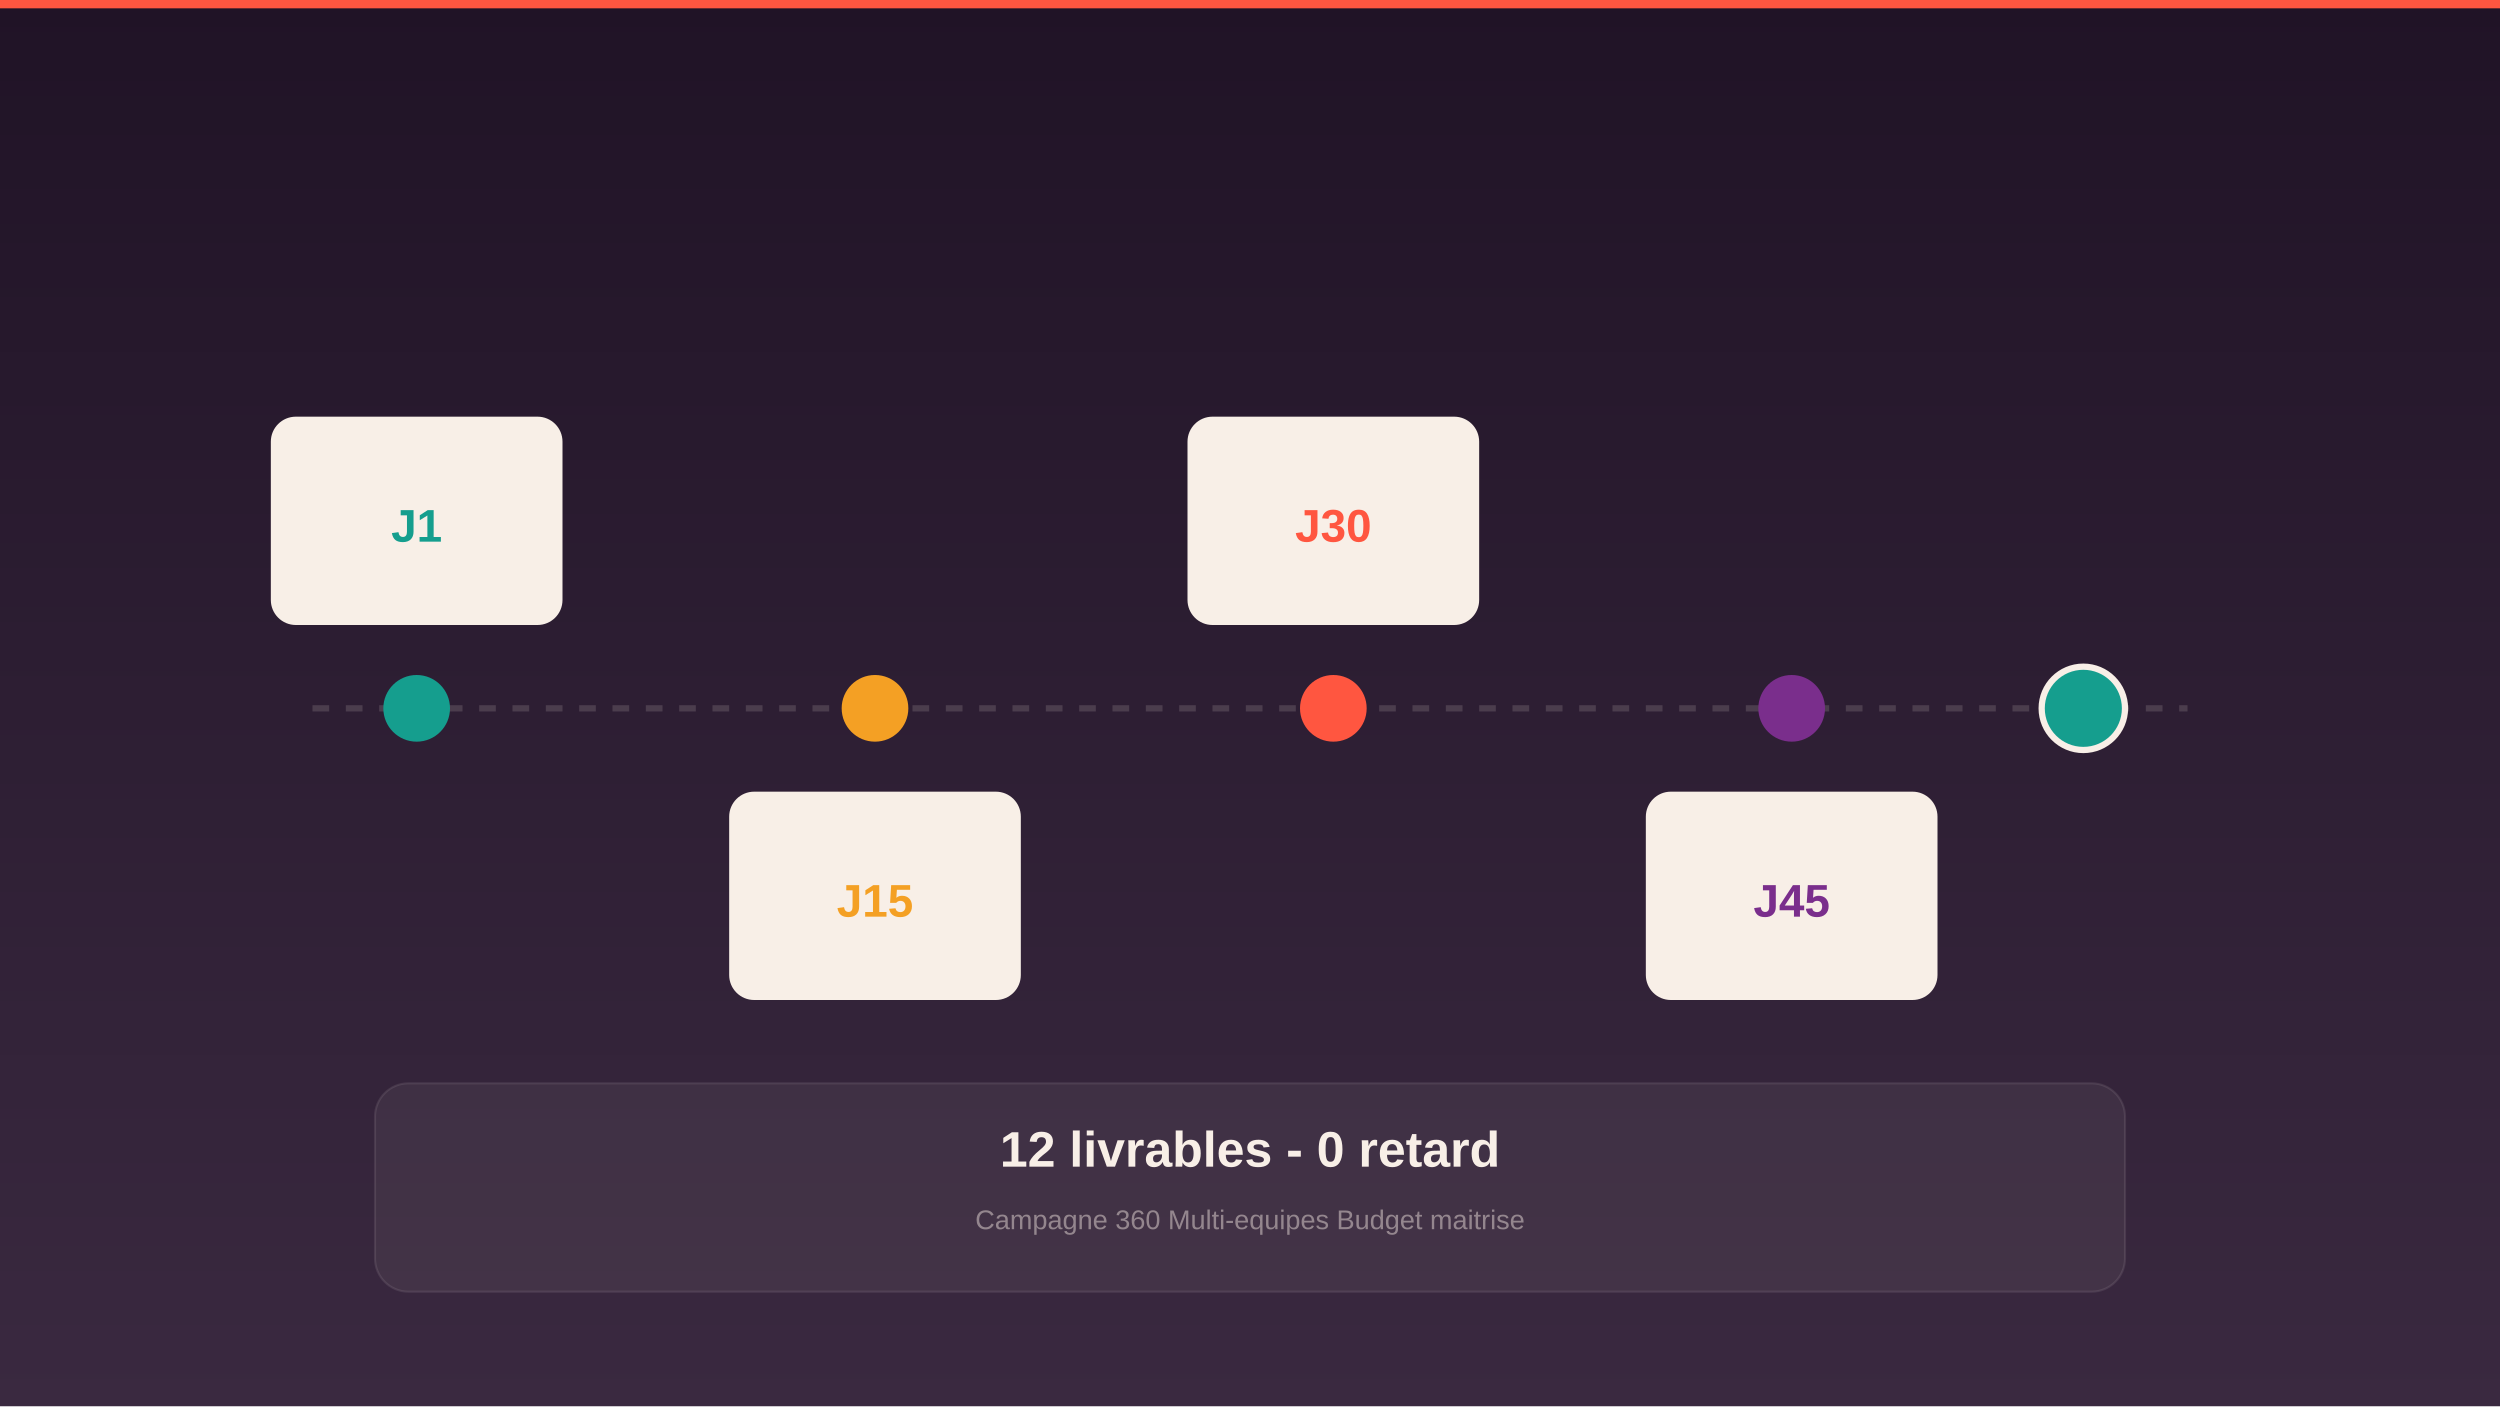
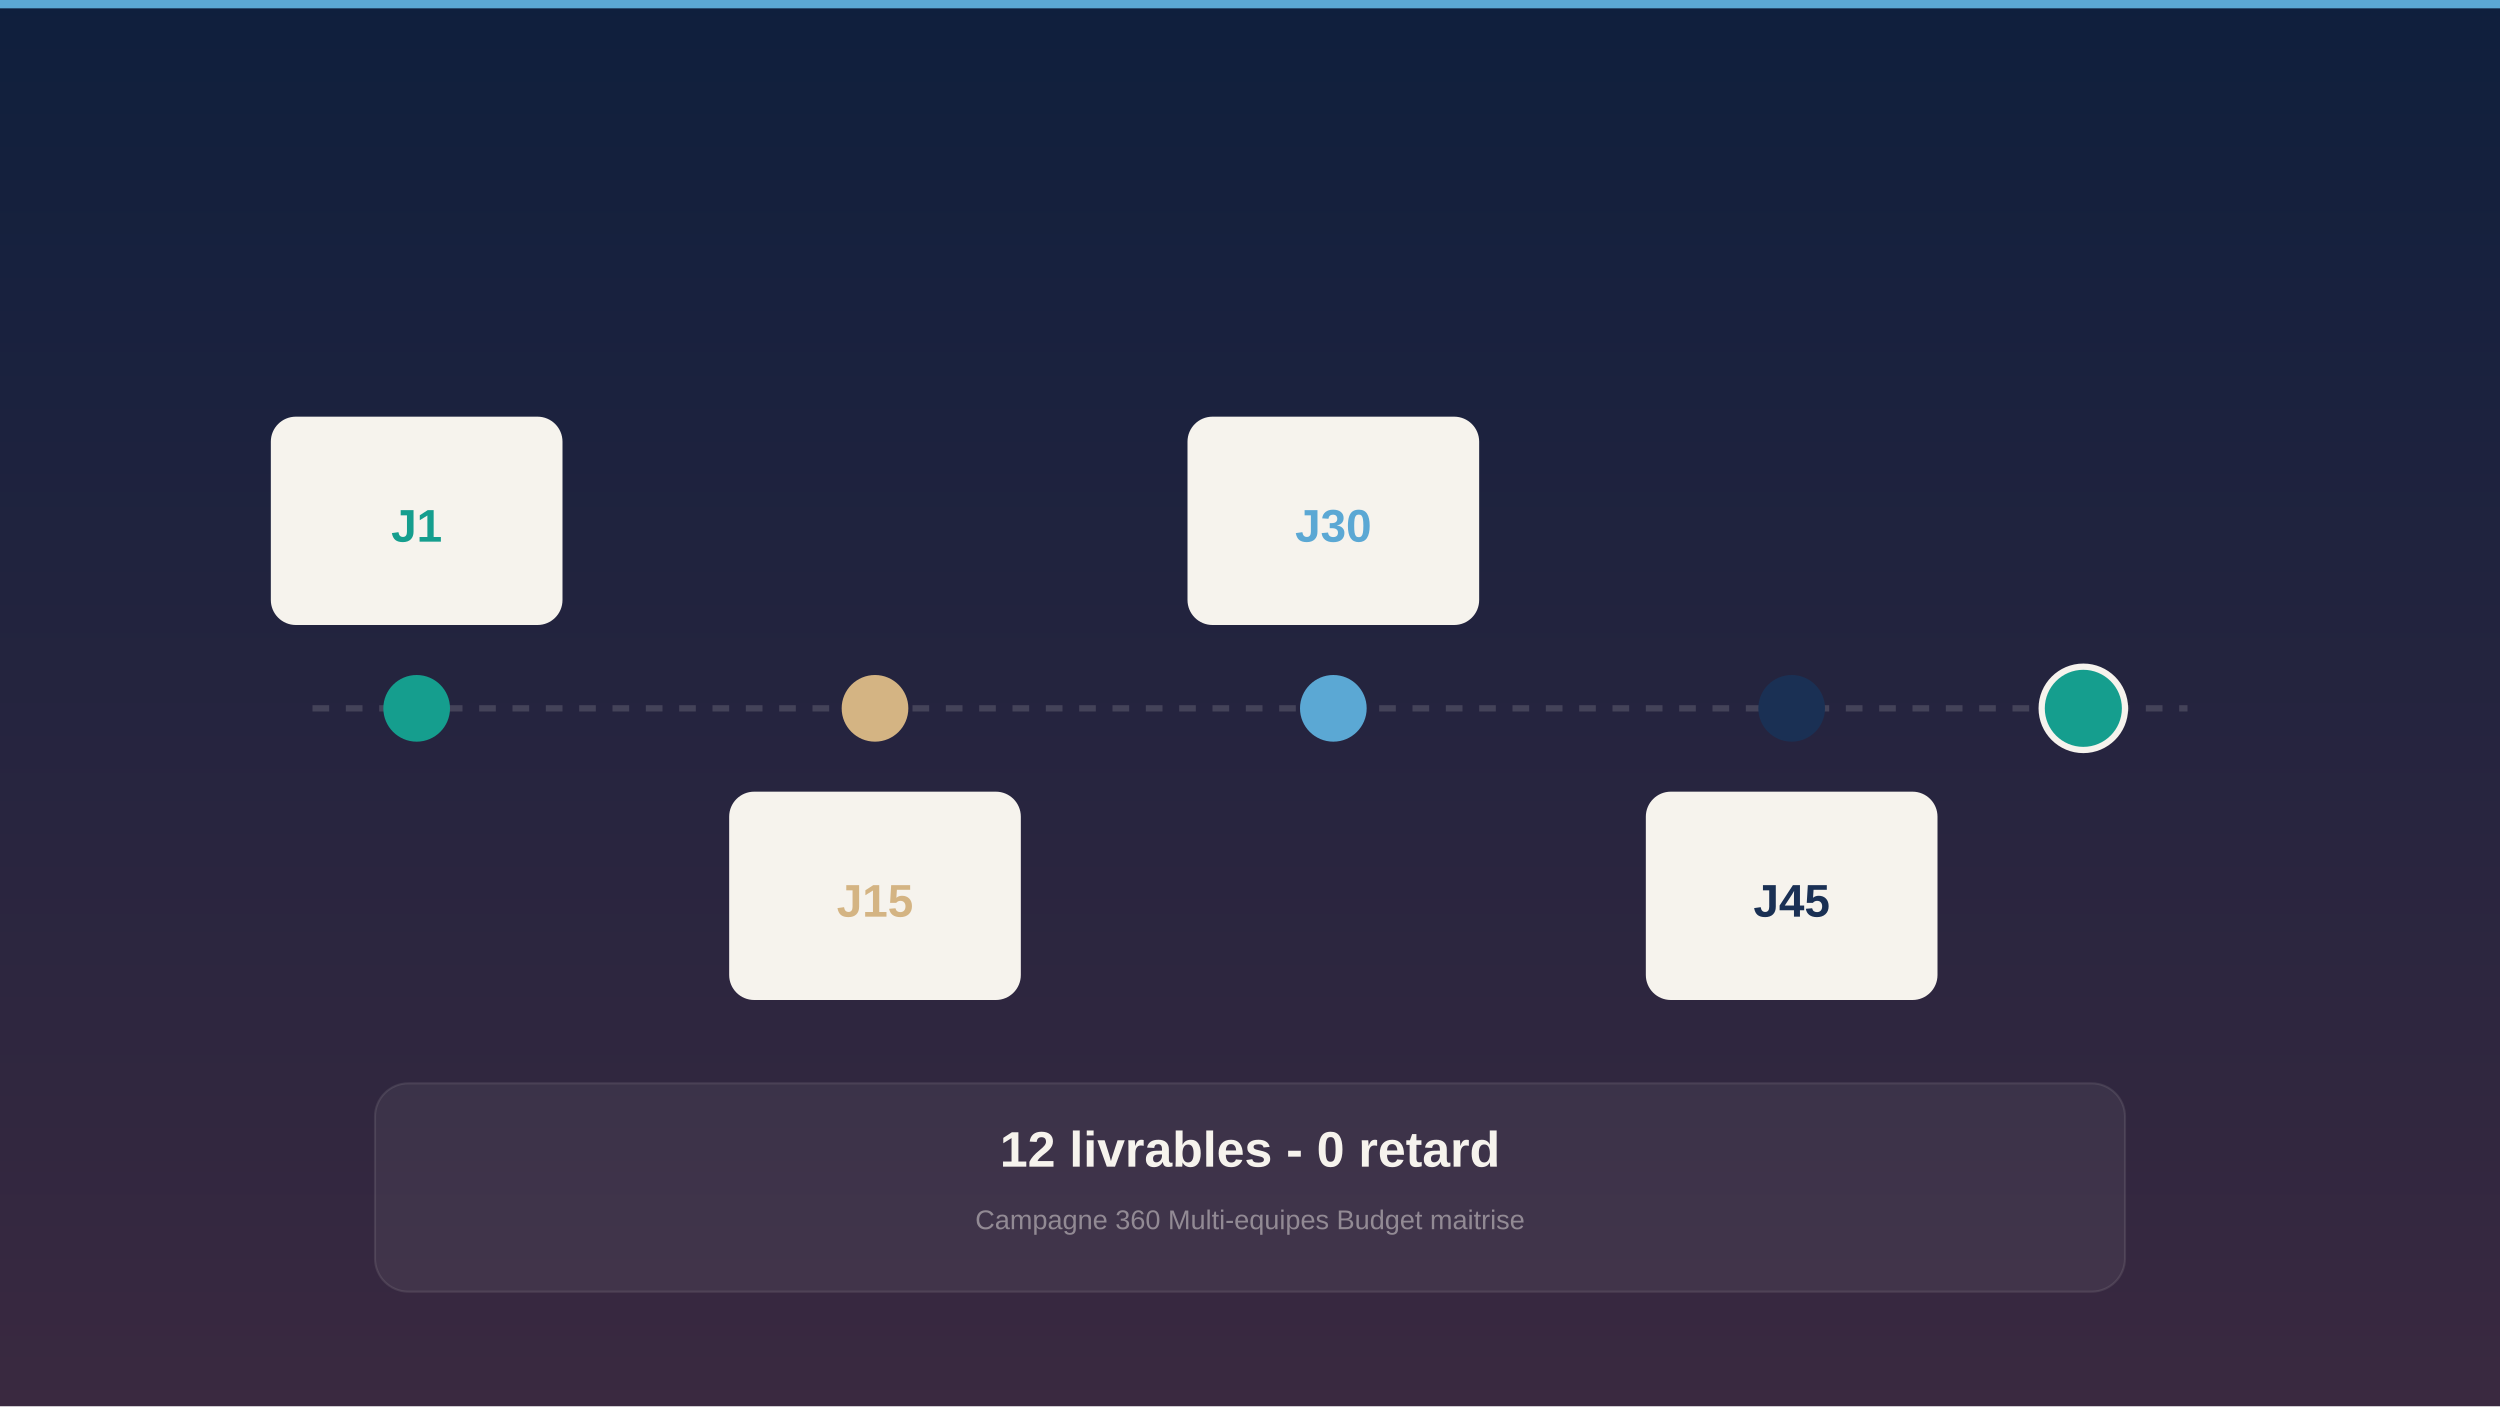
<svg xmlns="http://www.w3.org/2000/svg" viewBox="0 0 1200 675">
  <defs>
    <linearGradient id="p03bg" x1="600" y1="0" x2="600" y2="675" gradientUnits="userSpaceOnUse">
-       <stop stop-color="#201326" />
+       <stop stop-color="#0f1f3d" />
      <stop offset="1" stop-color="#3a2940" />
    </linearGradient>
  </defs>
  <rect width="1200" height="675" fill="url(#p03bg)" />
-   <rect width="1200" height="4" fill="#ff5640" />
-   <line x1="150" y1="340" x2="1050" y2="340" stroke="#f8efe7" stroke-opacity=".15" stroke-width="3" stroke-dasharray="8 8" />
+   <rect width="1200" height="4" fill="#5ba8d4" />
+   <line x1="150" y1="340" x2="1050" y2="340" stroke="#f6f3ed" stroke-opacity=".15" stroke-width="3" stroke-dasharray="8 8" />
  <circle cx="200" cy="340" r="16" fill="#159e8e" />
-   <rect x="130" y="200" width="140" height="100" rx="12" fill="#f8efe7" />
+   <rect x="130" y="200" width="140" height="100" rx="12" fill="#f6f3ed" />
  <text x="200" y="260" text-anchor="middle" fill="#159e8e" font-family="Arial,sans-serif" font-size="22" font-weight="700">J1</text>
-   <circle cx="420" cy="340" r="16" fill="#f4a024" />
-   <rect x="350" y="380" width="140" height="100" rx="12" fill="#f8efe7" />
-   <text x="420" y="440" text-anchor="middle" fill="#f4a024" font-family="Arial,sans-serif" font-size="22" font-weight="700">J15</text>
-   <circle cx="640" cy="340" r="16" fill="#ff5640" />
-   <rect x="570" y="200" width="140" height="100" rx="12" fill="#f8efe7" />
-   <text x="640" y="260" text-anchor="middle" fill="#ff5640" font-family="Arial,sans-serif" font-size="22" font-weight="700">J30</text>
-   <circle cx="860" cy="340" r="16" fill="#7a2e8c" />
-   <rect x="790" y="380" width="140" height="100" rx="12" fill="#f8efe7" />
-   <text x="860" y="440" text-anchor="middle" fill="#7a2e8c" font-family="Arial,sans-serif" font-size="22" font-weight="700">J45</text>
-   <circle cx="1000" cy="340" r="20" fill="#159e8e" stroke="#f8efe7" stroke-width="3" />
-   <rect x="180" y="520" width="840" height="100" rx="16" fill="#f8efe7" fill-opacity=".06" stroke="#f8efe7" stroke-opacity=".1" />
-   <text x="600" y="560" text-anchor="middle" fill="#f8efe7" font-family="Arial,sans-serif" font-size="24" font-weight="700">12 livrables - 0 retard</text>
-   <text x="600" y="590" text-anchor="middle" fill="#f8efe7" fill-opacity=".45" font-family="Arial,sans-serif" font-size="13">Campagne 360 Multi-equipes Budget maitrise</text>
+   <circle cx="420" cy="340" r="16" fill="#d4b483" />
+   <rect x="350" y="380" width="140" height="100" rx="12" fill="#f6f3ed" />
+   <text x="420" y="440" text-anchor="middle" fill="#d4b483" font-family="Arial,sans-serif" font-size="22" font-weight="700">J15</text>
+   <circle cx="640" cy="340" r="16" fill="#5ba8d4" />
+   <rect x="570" y="200" width="140" height="100" rx="12" fill="#f6f3ed" />
+   <text x="640" y="260" text-anchor="middle" fill="#5ba8d4" font-family="Arial,sans-serif" font-size="22" font-weight="700">J30</text>
+   <circle cx="860" cy="340" r="16" fill="#1a3054" />
+   <rect x="790" y="380" width="140" height="100" rx="12" fill="#f6f3ed" />
+   <text x="860" y="440" text-anchor="middle" fill="#1a3054" font-family="Arial,sans-serif" font-size="22" font-weight="700">J45</text>
+   <circle cx="1000" cy="340" r="20" fill="#159e8e" stroke="#f6f3ed" stroke-width="3" />
+   <rect x="180" y="520" width="840" height="100" rx="16" fill="#f6f3ed" fill-opacity=".06" stroke="#f6f3ed" stroke-opacity=".1" />
+   <text x="600" y="560" text-anchor="middle" fill="#f6f3ed" font-family="Arial,sans-serif" font-size="24" font-weight="700">12 livrables - 0 retard</text>
+   <text x="600" y="590" text-anchor="middle" fill="#f6f3ed" fill-opacity=".45" font-family="Arial,sans-serif" font-size="13">Campagne 360 Multi-equipes Budget maitrise</text>
</svg>
